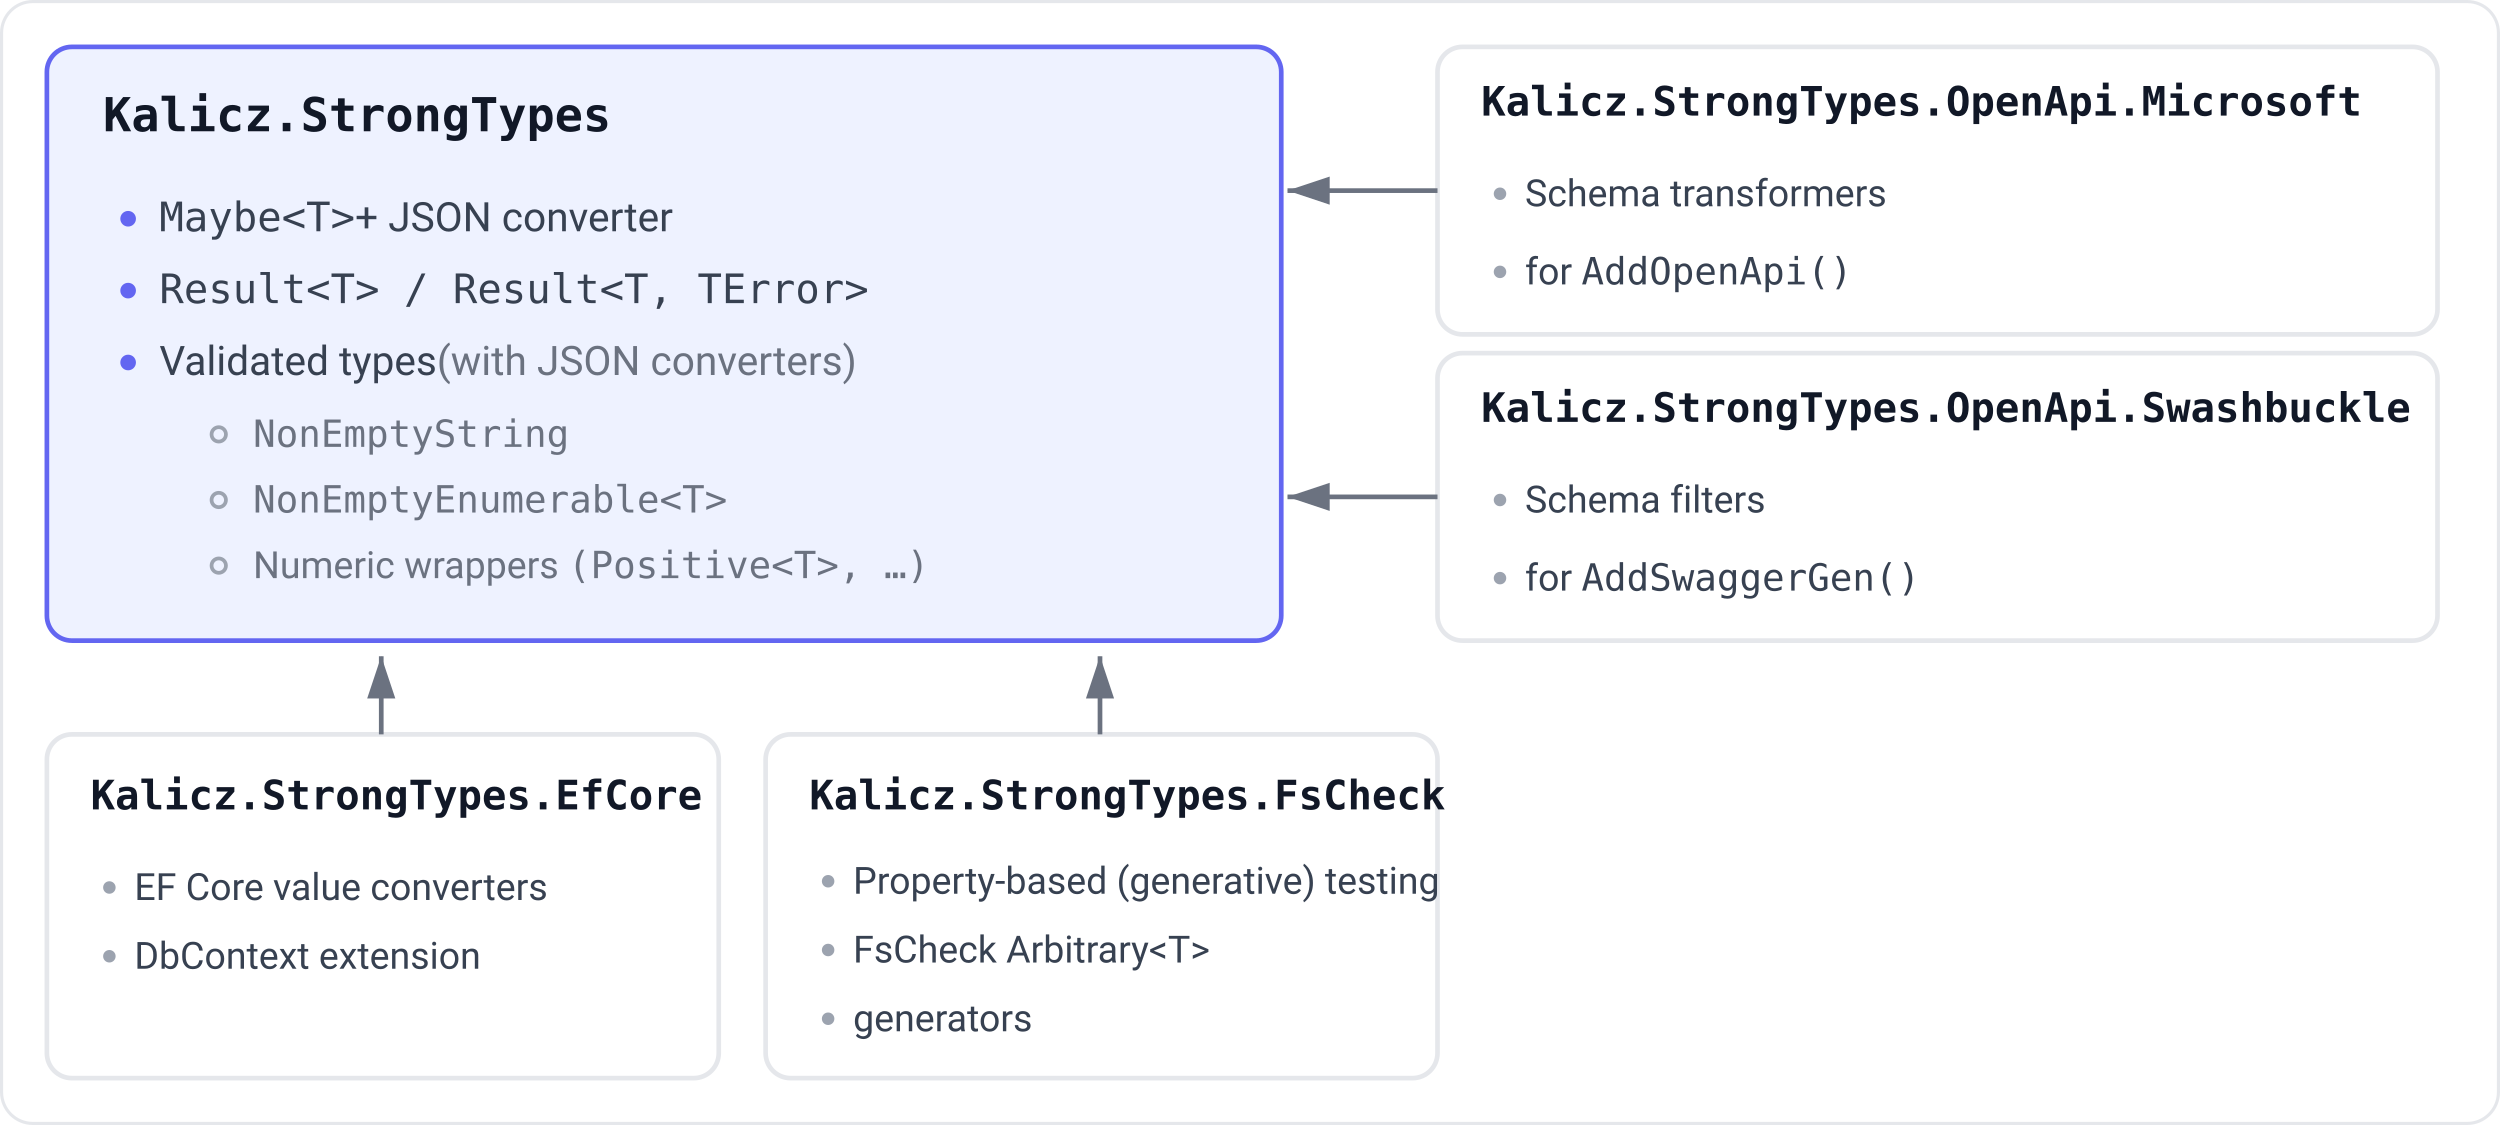
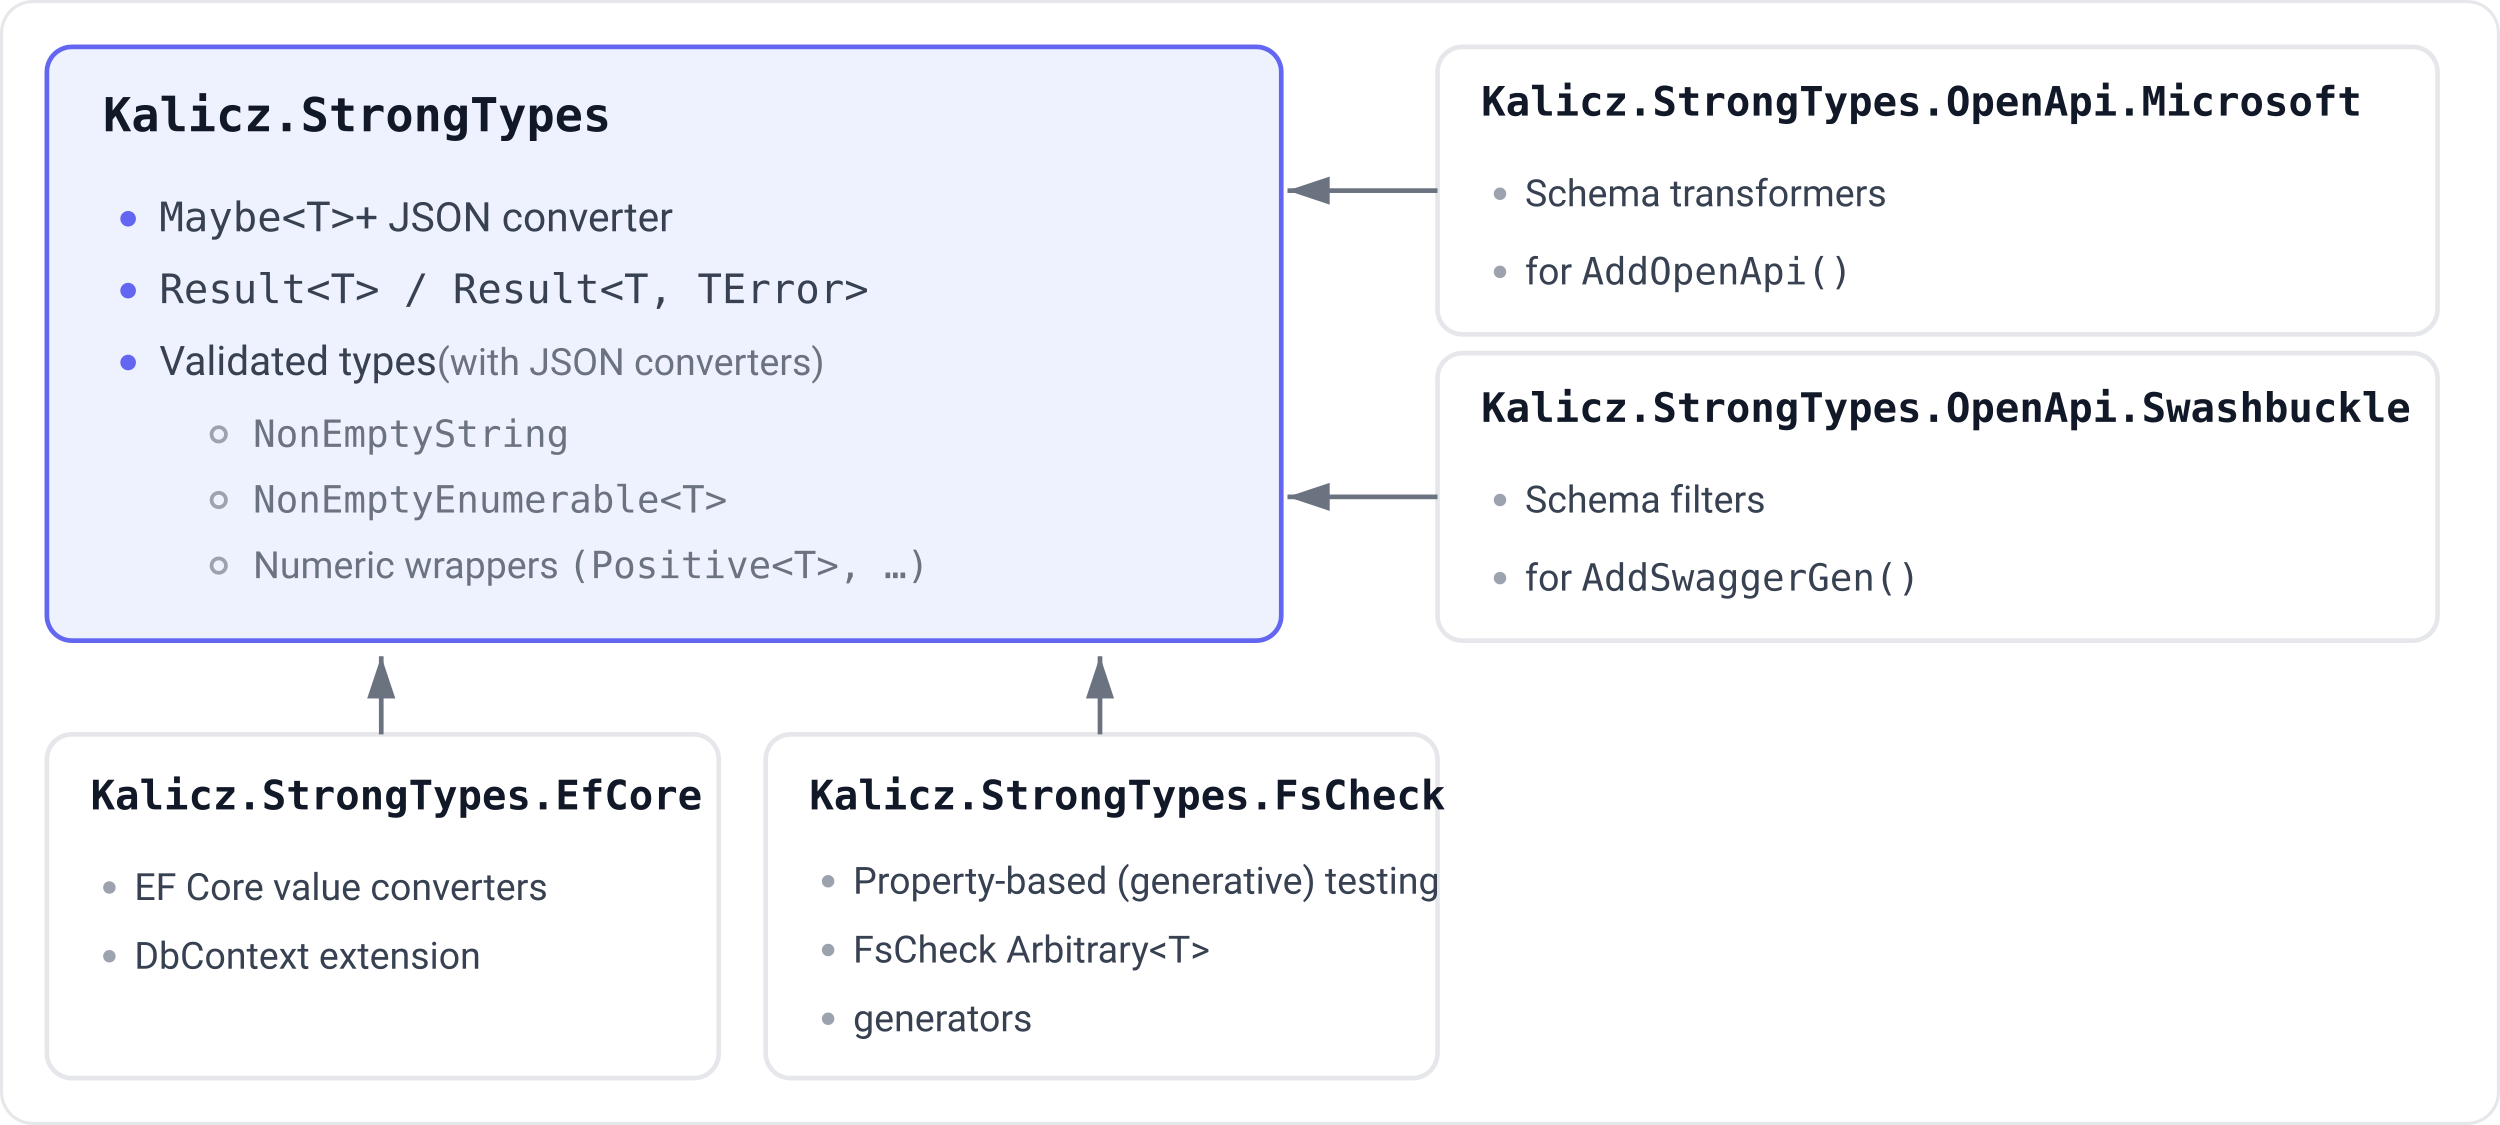
<svg xmlns="http://www.w3.org/2000/svg" viewBox="0 0 800 360" role="img" aria-label="StrongTypes NuGet package layout">
  <style>
    .card-title { font: 600 13px ui-monospace, SFMono-Regular, 'SF Mono', Menlo, Consolas, monospace; fill: #111827; }
    .core-title { font: 700 15px ui-monospace, SFMono-Regular, 'SF Mono', Menlo, Consolas, monospace; fill: #111827; }
    .body       { font: 13px -apple-system, BlinkMacSystemFont, 'Segoe UI', Roboto, sans-serif; fill: #374151; }
    .body-mono  { font: 13px ui-monospace, SFMono-Regular, 'SF Mono', Menlo, Consolas, monospace; fill: #374151; }
    .sub-body   { font: 12px -apple-system, BlinkMacSystemFont, 'Segoe UI', Roboto, sans-serif; fill: #6B7280; }
    .sub-mono   { font: 12px ui-monospace, SFMono-Regular, 'SF Mono', Menlo, Consolas, monospace; fill: #6B7280; }
    .card-body  { font: 12px -apple-system, BlinkMacSystemFont, 'Segoe UI', Roboto, sans-serif; fill: #374151; }
    .card-mono  { font: 12px ui-monospace, SFMono-Regular, 'SF Mono', Menlo, Consolas, monospace; fill: #374151; }
    .bullet     { fill: #6366F1; }
    .sub-bullet { fill: none; stroke: #9CA3AF; stroke-width: 1.2; }
    .sm-bullet  { fill: #9CA3AF; }
+ 
+     .canvas-bg     { fill: #FFFFFF; }
+     .canvas-border { fill: none; stroke: #E5E7EB; }
+     .core-bg       { fill: #EEF2FF; }
+     .core-border   { stroke: #6366F1; }
+     .card-bg       { fill: #FFFFFF; }
+     .card-border   { stroke: #E5E7EB; }
+     .arrow-line    { stroke: #6B7280; }
+ 
+     @media (prefers-color-scheme: dark) {
+       .canvas-bg     { fill: #0d1117; }
+       .canvas-border { stroke: #30363d; }
+       .core-bg       { fill: #1a1d40; }
+       .core-border   { stroke: #818CF8; }
+       .card-bg       { fill: #161b22; }
+       .card-border   { stroke: #30363d; }
+       .arrow-line    { stroke: #8b949e; }
+ 
+       .card-title { fill: #e6edf3; }
+       .core-title { fill: #e6edf3; }
+       .body       { fill: #c9d1d9; }
+       .body-mono  { fill: #c9d1d9; }
+       .sub-body   { fill: #8b949e; }
+       .sub-mono   { fill: #8b949e; }
+       .card-body  { fill: #c9d1d9; }
+       .card-mono  { fill: #c9d1d9; }
+       .bullet     { fill: #A5B4FC; }
+       .sub-bullet { stroke: #6e7681; }
+       .sm-bullet  { fill: #8b949e; }
+     }
  </style>
  <defs>
    <marker id="pl-arrow" markerWidth="10" markerHeight="10" refX="9" refY="3" orient="auto" markerUnits="strokeWidth">
      <path d="M 0,0 L 9,3 L 0,6 z" fill="#6B7280" />
    </marker>
  </defs>
-   <rect width="800" height="360" fill="#FFFFFF" />
-   <rect x="0.5" y="0.5" width="799" height="359" fill="none" stroke="#E5E7EB" rx="10" />
-   <rect x="15" y="15" width="395" height="190" rx="8" fill="#EEF2FF" stroke="#6366F1" stroke-width="1.5" />
+   <rect class="canvas-bg" width="800" height="360" />
+   <rect class="canvas-border" x="0.5" y="0.5" width="799" height="359" rx="10" />
+   <rect class="core-bg core-border" x="15" y="15" width="395" height="190" rx="8" stroke-width="1.5" />
  <text class="core-title" x="33" y="42">Kalicz.StrongTypes</text>
  <circle class="bullet" cx="41" cy="70" r="2.5" />
-   <text class="body-mono" x="51" y="74">Maybe&lt;T&gt;<tspan class="body" fill="#374151"> + JSON converter</tspan>
+   <text class="body-mono" x="51" y="74">Maybe&lt;T&gt;<tspan class="body"> + JSON converter</tspan>
  </text>
  <circle class="bullet" cx="41" cy="93" r="2.5" />
  <text class="body-mono" x="51" y="97">Result&lt;T&gt; / Result&lt;T, TError&gt;</text>
  <circle class="bullet" cx="41" cy="116" r="2.5" />
-   <text class="body" x="51" y="120">Validated types<tspan fill="#6B7280"> (with JSON converters)</tspan>
+   <text class="body" x="51" y="120">Validated types<tspan class="sub-body"> (with JSON converters)</tspan>
  </text>
  <circle class="sub-bullet" cx="70" cy="139" r="2.3" />
  <text class="sub-mono" x="81" y="143">NonEmptyString</text>
  <circle class="sub-bullet" cx="70" cy="160" r="2.3" />
  <text class="sub-mono" x="81" y="164">NonEmptyEnumerable&lt;T&gt;</text>
  <circle class="sub-bullet" cx="70" cy="181" r="2.3" />
  <text class="sub-body" x="81" y="185">Numeric wrappers <tspan font-family="ui-monospace, Menlo, Consolas, monospace">(Positive&lt;T&gt;, …)</tspan>
  </text>
-   <rect x="460" y="15" width="320" height="92" rx="8" fill="#FFFFFF" stroke="#E5E7EB" stroke-width="1.5" />
+   <rect class="card-bg card-border" x="460" y="15" width="320" height="92" rx="8" stroke-width="1.5" />
  <text class="card-title" x="474" y="37">Kalicz.StrongTypes.OpenApi.Microsoft</text>
  <circle class="sm-bullet" cx="480" cy="62" r="2" />
  <text class="card-body" x="488" y="66">Schema transformers</text>
  <circle class="sm-bullet" cx="480" cy="87" r="2" />
  <text class="card-body" x="488" y="91">for <tspan font-family="ui-monospace, Menlo, Consolas, monospace">AddOpenApi()</tspan>
  </text>
-   <rect x="460" y="113" width="320" height="92" rx="8" fill="#FFFFFF" stroke="#E5E7EB" stroke-width="1.5" />
+   <rect class="card-bg card-border" x="460" y="113" width="320" height="92" rx="8" stroke-width="1.5" />
  <text class="card-title" x="474" y="135">Kalicz.StrongTypes.OpenApi.Swashbuckle</text>
  <circle class="sm-bullet" cx="480" cy="160" r="2" />
  <text class="card-body" x="488" y="164">Schema filters</text>
  <circle class="sm-bullet" cx="480" cy="185" r="2" />
  <text class="card-body" x="488" y="189">for <tspan font-family="ui-monospace, Menlo, Consolas, monospace">AddSwaggerGen()</tspan>
  </text>
-   <rect x="15" y="235" width="215" height="110" rx="8" fill="#FFFFFF" stroke="#E5E7EB" stroke-width="1.5" />
+   <rect class="card-bg card-border" x="15" y="235" width="215" height="110" rx="8" stroke-width="1.5" />
  <text class="card-title" x="29" y="259">Kalicz.StrongTypes.EfCore</text>
  <circle class="sm-bullet" cx="35" cy="284" r="2" />
  <text class="card-body" x="43" y="288">EF Core value converters</text>
  <circle class="sm-bullet" cx="35" cy="306" r="2" />
  <text class="card-body" x="43" y="310">DbContext extension</text>
-   <rect x="245" y="235" width="215" height="110" rx="8" fill="#FFFFFF" stroke="#E5E7EB" stroke-width="1.5" />
+   <rect class="card-bg card-border" x="245" y="235" width="215" height="110" rx="8" stroke-width="1.5" />
  <text class="card-title" x="259" y="259">Kalicz.StrongTypes.FsCheck</text>
  <circle class="sm-bullet" cx="265" cy="282" r="2" />
  <text class="card-body" x="273" y="286">Property-based (generative) testing</text>
  <circle class="sm-bullet" cx="265" cy="304" r="2" />
  <text class="card-body" x="273" y="308">FsCheck Arbitrary&lt;T&gt;</text>
  <circle class="sm-bullet" cx="265" cy="326" r="2" />
  <text class="card-body" x="273" y="330">generators</text>
-   <line x1="460" y1="61" x2="412" y2="61" stroke="#6B7280" stroke-width="1.5" marker-end="url(#pl-arrow)" />
-   <line x1="460" y1="159" x2="412" y2="159" stroke="#6B7280" stroke-width="1.5" marker-end="url(#pl-arrow)" />
-   <line x1="122" y1="235" x2="122" y2="210" stroke="#6B7280" stroke-width="1.5" marker-end="url(#pl-arrow)" />
-   <line x1="352" y1="235" x2="352" y2="210" stroke="#6B7280" stroke-width="1.5" marker-end="url(#pl-arrow)" />
+   <line class="arrow-line" x1="460" y1="61" x2="412" y2="61" stroke-width="1.5" marker-end="url(#pl-arrow)" />
+   <line class="arrow-line" x1="460" y1="159" x2="412" y2="159" stroke-width="1.5" marker-end="url(#pl-arrow)" />
+   <line class="arrow-line" x1="122" y1="235" x2="122" y2="210" stroke-width="1.5" marker-end="url(#pl-arrow)" />
+   <line class="arrow-line" x1="352" y1="235" x2="352" y2="210" stroke-width="1.5" marker-end="url(#pl-arrow)" />
</svg>
